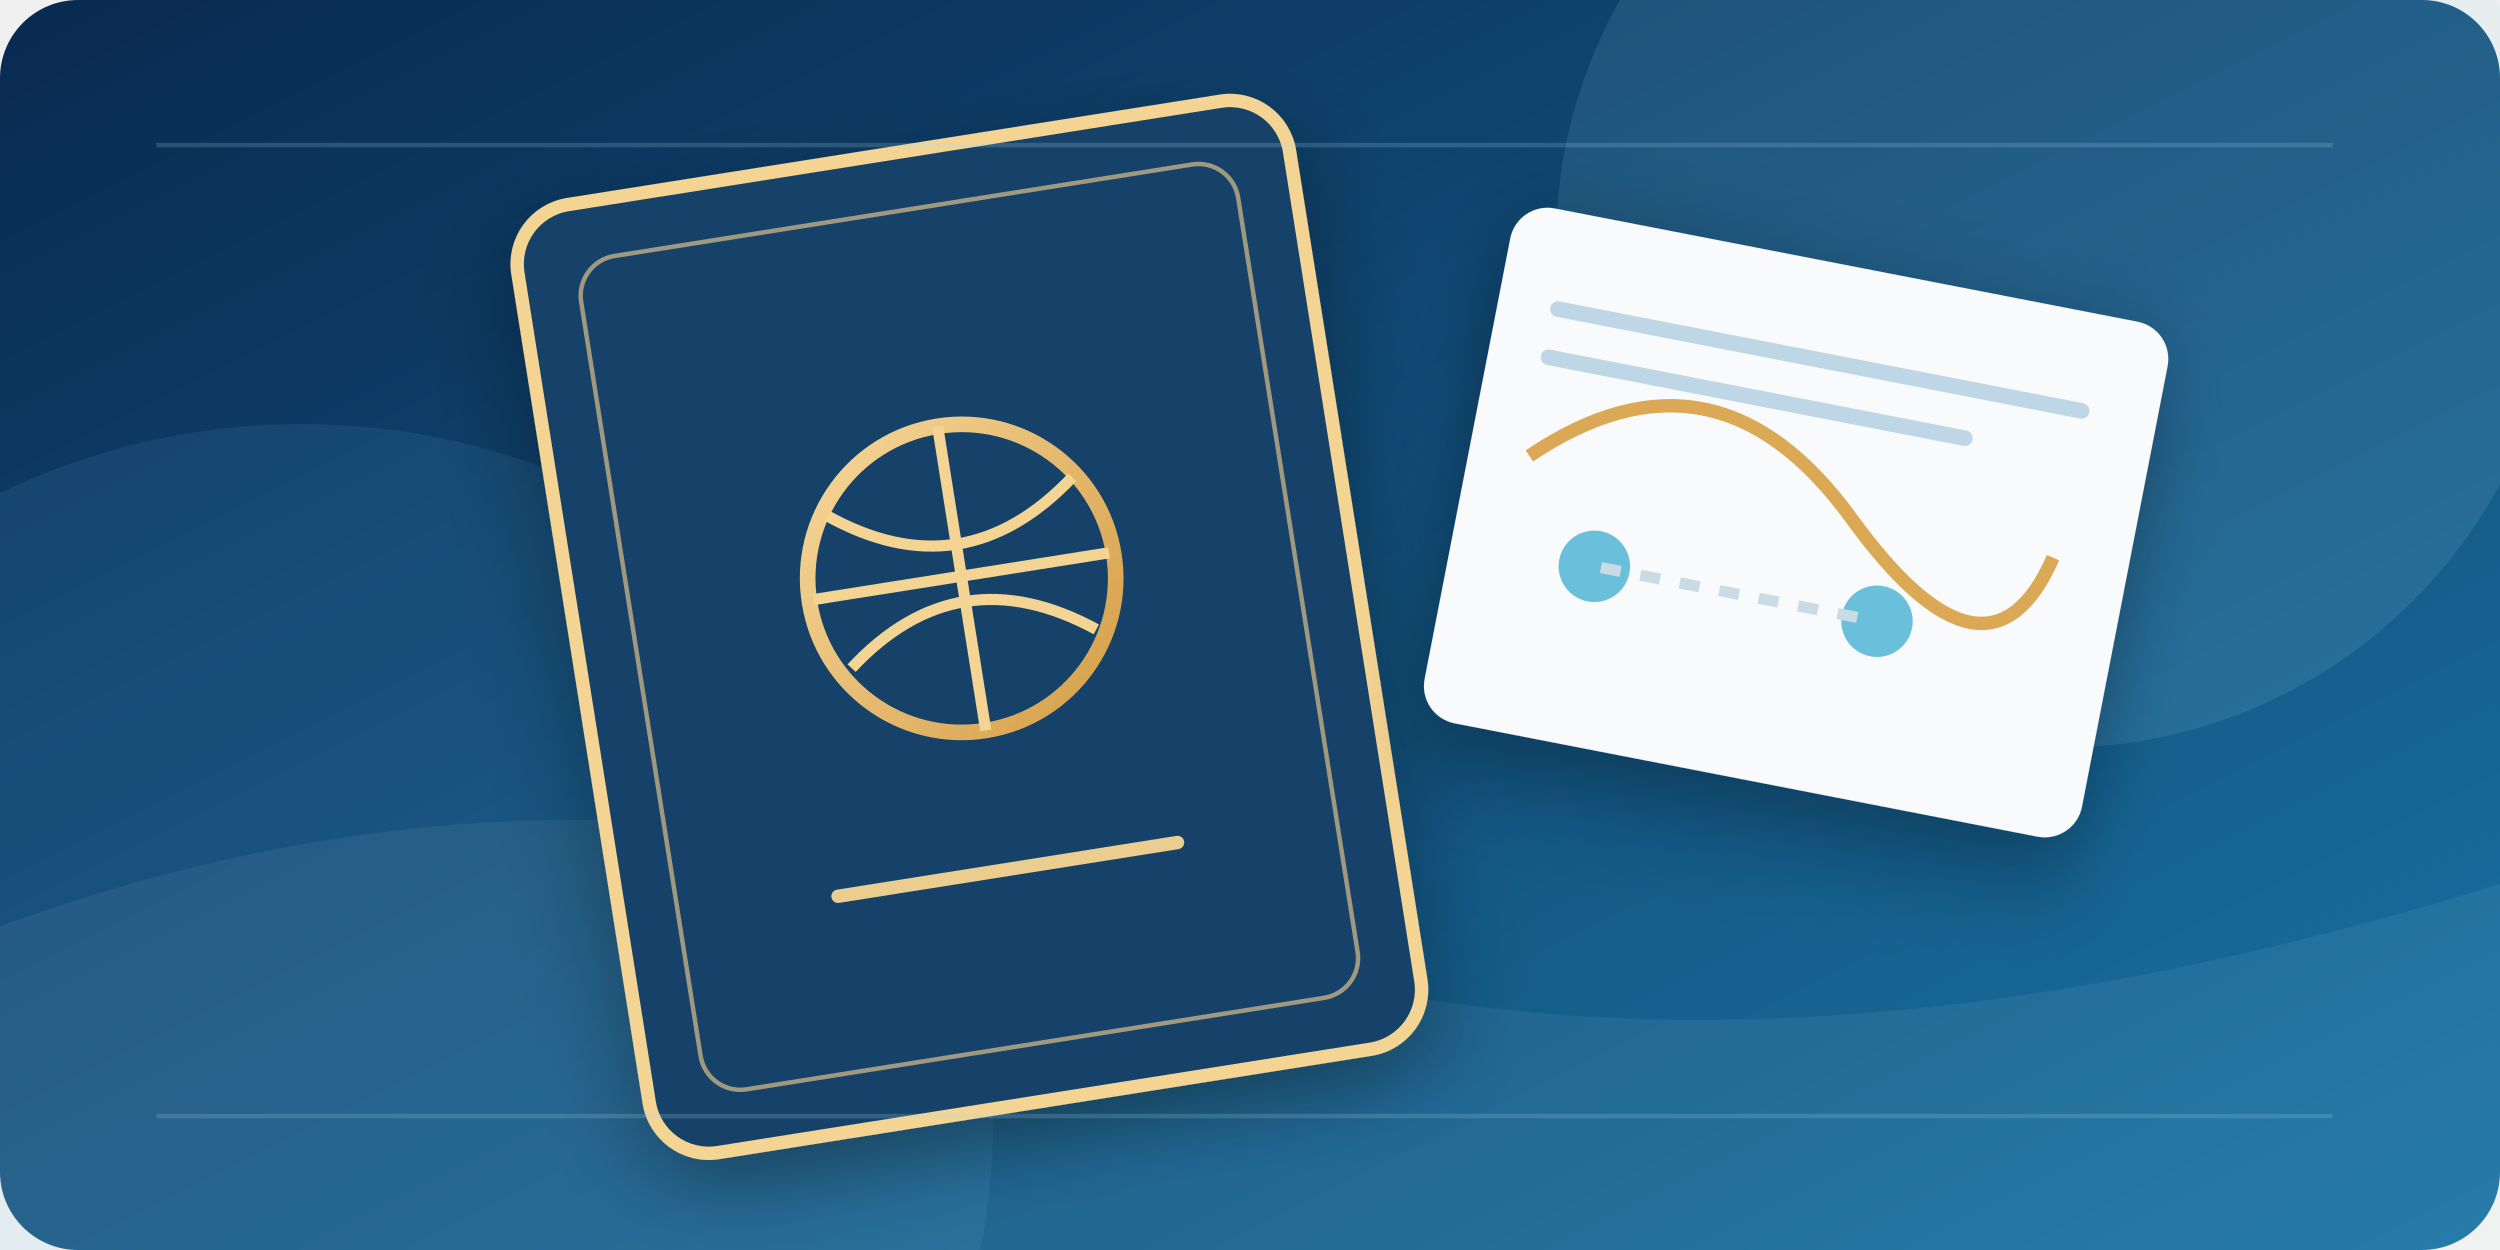
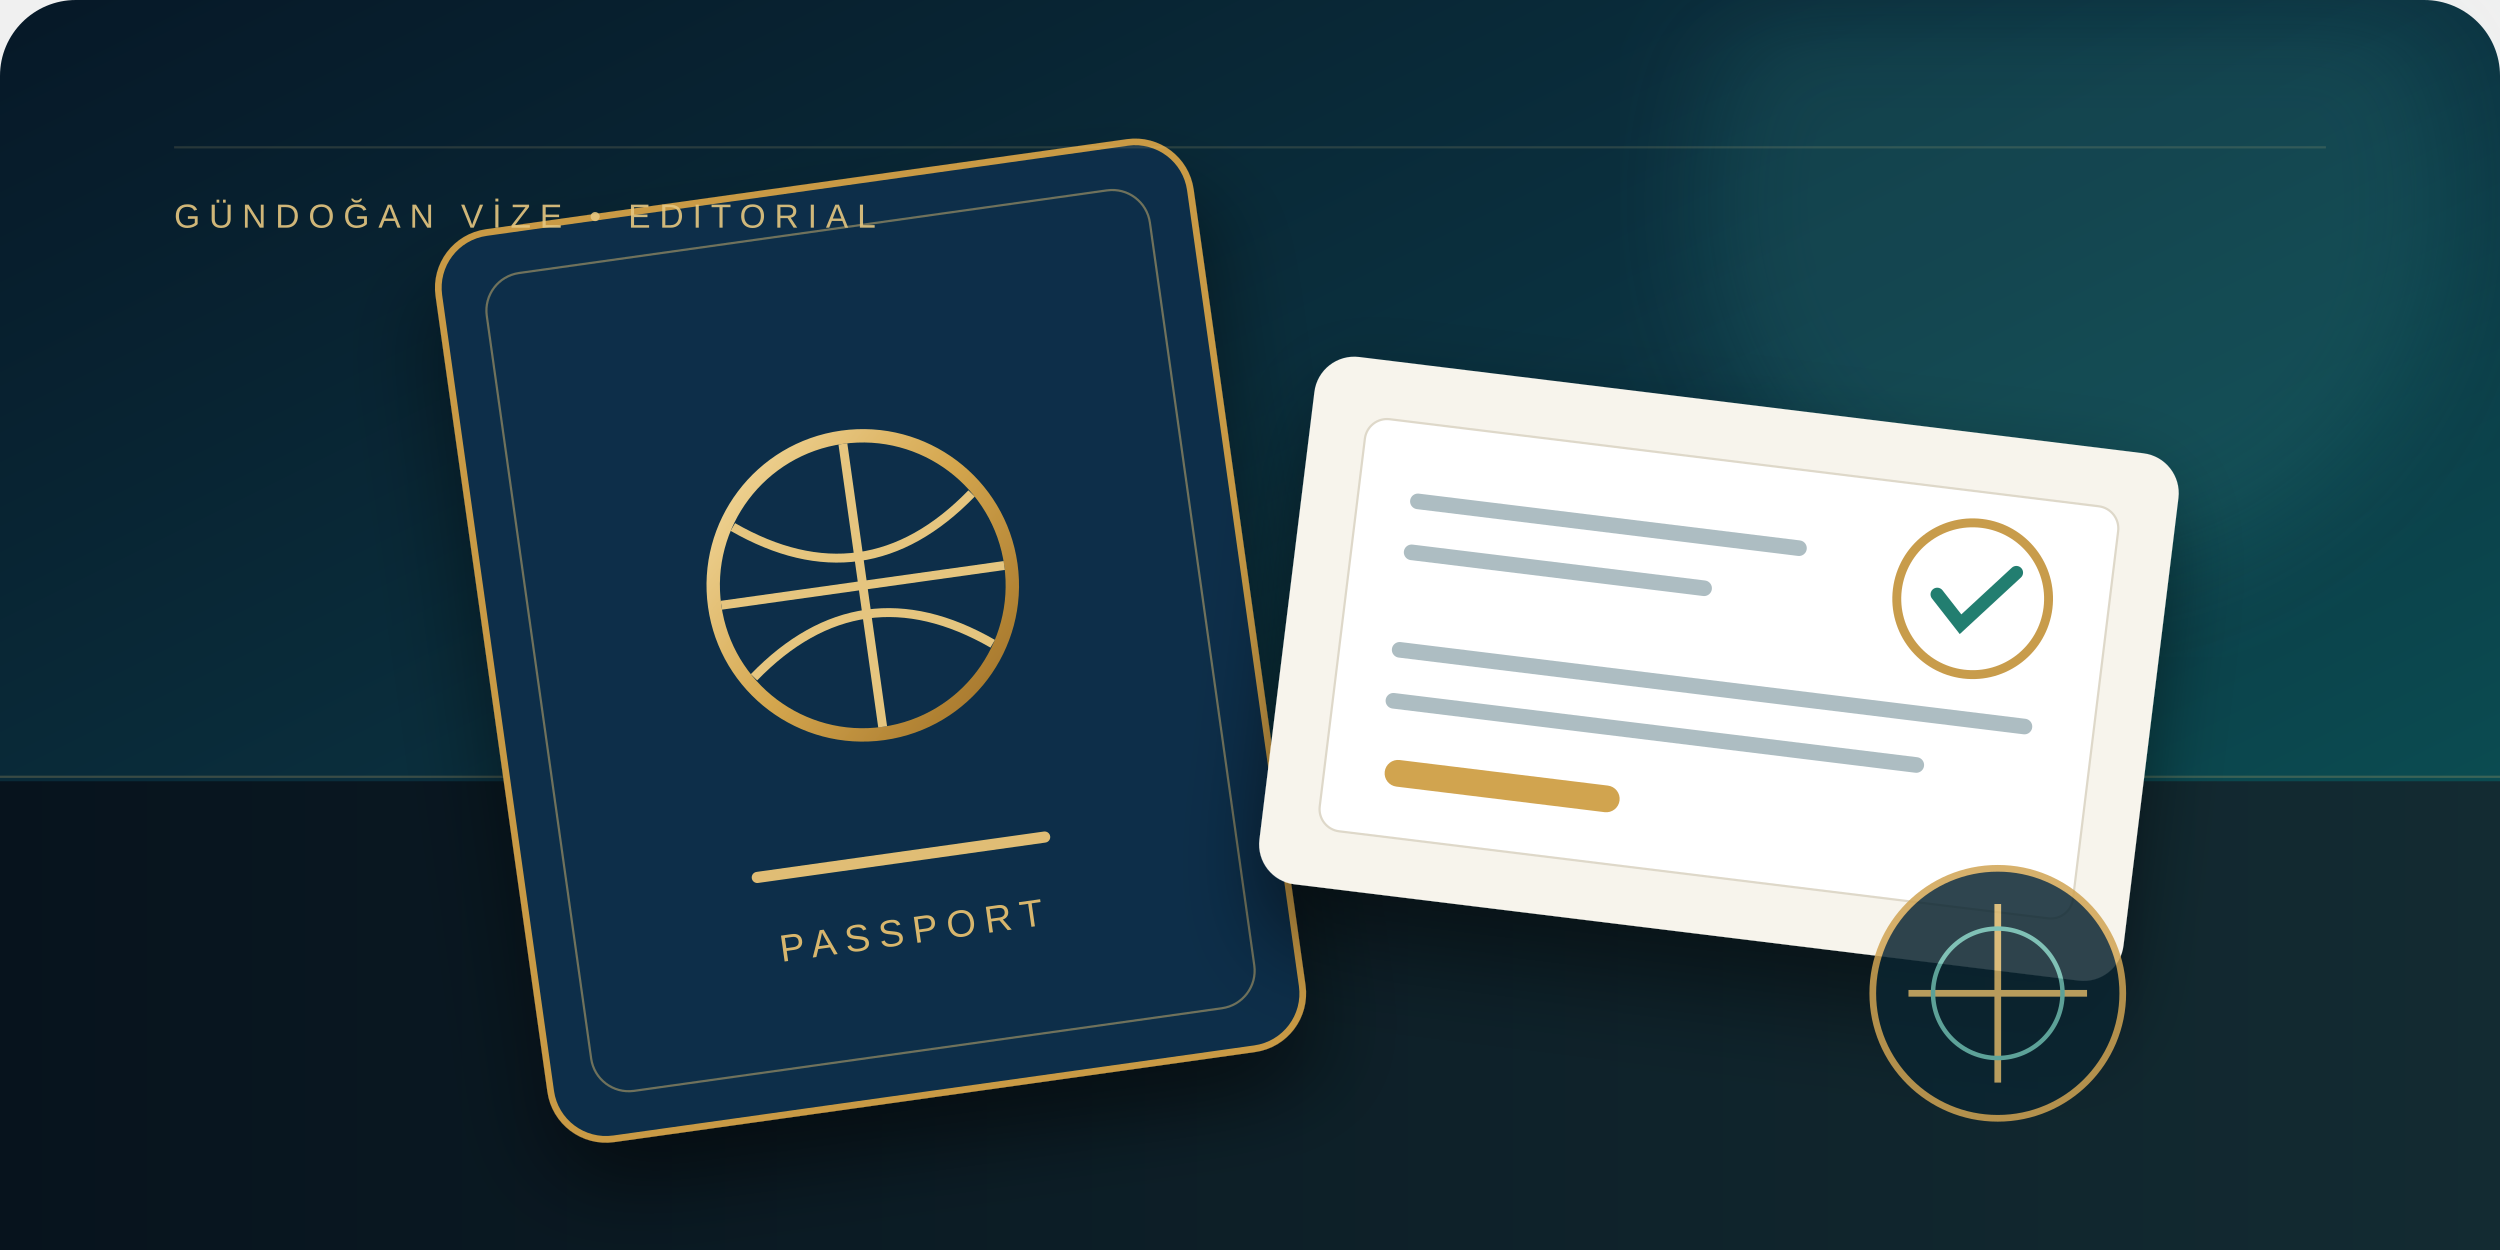
- <svg xmlns="http://www.w3.org/2000/svg" width="1120" height="560" viewBox="0 0 1120 560" role="img" aria-label="Gündoğan Vize editoryal vize ve seyahat illüstrasyonu">
+ <svg xmlns="http://www.w3.org/2000/svg" width="1120" height="560" viewBox="0 0 1120 560" role="img" aria-label="Premium Schengen pasaport ve seyahat görseli">
  <defs>
    <linearGradient id="bg" x2="1" y2="1">
-       <stop stop-color="#092950" />
-       <stop offset="1" stop-color="#1a74a5" />
+       <stop stop-color="#061827" />
+       <stop offset=".5" stop-color="#0b3442" />
+       <stop offset="1" stop-color="#0b5a5a" />
+     </linearGradient>
+     <linearGradient id="desk" x2="1">
+       <stop stop-color="#07131d" />
+       <stop offset="1" stop-color="#132b32" />
    </linearGradient>
    <linearGradient id="gold" x2="1" y2="1">
-       <stop stop-color="#f7d89c" />
-       <stop offset="1" stop-color="#d49d45" />
+       <stop stop-color="#f5dda3" />
+       <stop offset=".5" stop-color="#d4a64e" />
+       <stop offset="1" stop-color="#9c6d24" />
    </linearGradient>
    <filter id="shadow">
-       <feDropShadow dx="0" dy="14" stdDeviation="20" flood-opacity=".35" />
+       <feDropShadow dx="0" dy="22" stdDeviation="20" flood-color="#000" flood-opacity=".48" />
+     </filter>
+     <filter id="soft">
+       <feGaussianBlur stdDeviation="24" />
    </filter>
  </defs>
-   <rect width="1120" height="560" rx="35" fill="url(#bg)" />
-   <circle cx="922" cy="110" r="225" fill="#a4e1ee" opacity=".12" />
-   <circle cx="135" cy="500" r="310" fill="#68bde6" opacity=".1" />
-   <path d="M0 415Q260 320 510 414T1120 396V560H0Z" fill="#f2f7fb" opacity=".06" />
-   <g transform="translate(260 65) rotate(-9 180 220)" filter="url(#shadow)">
-     <rect width="350" height="430" rx="27" fill="#154369" stroke="#f4d492" stroke-width="6" />
-     <rect x="26" y="26" width="298" height="378" rx="18" fill="none" stroke="#e9c98a" stroke-opacity=".65" stroke-width="2" />
-     <circle cx="175" cy="193" r="69" fill="none" stroke="url(#gold)" stroke-width="7" />
-     <path d="M108 192H242M175 124V262M120 156Q175 199 231 156M120 225Q175 182 231 225" fill="none" stroke="#f4d492" stroke-width="5" />
-     <rect x="95" y="322" width="160" height="6" rx="3" fill="#eccd90" />
+   <rect width="1120" height="560" rx="34" fill="url(#bg)" />
+   <circle cx="930" cy="90" r="170" fill="#4bc0b3" opacity=".13" filter="url(#soft)" />
+   <rect y="350" width="1120" height="210" fill="url(#desk)" />
+   <path d="M0 348H1120" stroke="#e3bd70" stroke-opacity=".22" />
+   <g transform="translate(220 82) rotate(-8 170 205)" filter="url(#shadow)">
+     <rect width="340" height="410" rx="25" fill="#092f49" stroke="#c99a45" stroke-width="3" />
+     <rect x="20" y="20" width="300" height="370" rx="17" fill="none" stroke="#dcb86e" stroke-opacity=".48" />
+     <circle cx="170" cy="180" r="67" fill="none" stroke="url(#gold)" stroke-width="6" />
+     <path d="M106 180H234M170 116V244M116 146Q170 188 224 146M116 214Q170 172 224 214" fill="none" stroke="#e5c57f" stroke-width="4" />
+     <path d="M105 303H235" stroke="#e0bd74" stroke-width="5" stroke-linecap="round" />
+     <text x="170" y="342" text-anchor="middle" font-family="Arial,sans-serif" font-size="17" letter-spacing="4" fill="#d8b66d">PASSPORT</text>
  </g>
-   <g transform="translate(650 120) rotate(11 170 140)">
-     <rect width="300" height="235" rx="17" fill="#f8fafc" filter="url(#shadow)" />
-     <path d="M27 44H266M27 66H217" stroke="#bed6e5" stroke-width="7" stroke-linecap="round" />
-     <path d="M27 111Q98 40 174 111T266 111" stroke="#dba956" stroke-width="6" fill="none" />
-     <circle cx="65" cy="154" r="16" fill="#6abfda" />
-     <circle cx="194" cy="154" r="16" fill="#6abfda" />
-     <path d="M68 154L192 154" stroke="#c9dce6" stroke-width="5" stroke-dasharray="9 9" />
+   <g transform="translate(575 180) rotate(7 190 120)" filter="url(#shadow)">
+     <rect width="390" height="238" rx="18" fill="#f7f4ec" />
+     <rect x="25" y="26" width="340" height="186" rx="10" fill="#fff" stroke="#ded8c9" />
+     <path d="M52 61H224M52 84H184M52 128H334M52 151H288" stroke="#8da3aa" stroke-width="7" stroke-linecap="round" opacity=".72" />
+     <circle cx="304" cy="74" r="34" fill="none" stroke="#c89c4c" stroke-width="4" />
+     <path d="M288 74L300 86L322 60" fill="none" stroke="#247e70" stroke-width="6" stroke-linecap="round" />
+     <rect x="52" y="177" width="106" height="12" rx="6" fill="#d1a450" />
  </g>
-   <path d="M70 65H1045" stroke="#a9dbef" stroke-opacity=".2" stroke-width="2" />
-   <path d="M70 500H1045" stroke="#a9dbef" stroke-opacity=".2" stroke-width="2" />
+   <g opacity=".85">
+     <circle cx="895" cy="445" r="56" fill="#0b2530" stroke="#d0a352" stroke-width="3" />
+     <path d="M895 405V485M855 445H935" stroke="#d6b367" stroke-width="3" />
+     <circle cx="895" cy="445" r="29" fill="none" stroke="#6bb9ad" stroke-width="2" />
+   </g>
+   <path d="M78 66H1042" stroke="#f0d08a" stroke-opacity=".14" />
+   <text x="78" y="102" font-family="Arial,sans-serif" font-size="15" letter-spacing="4" fill="#e6c77f" opacity=".9">GÜNDOĞAN VİZE • EDITORIAL</text>
</svg>
